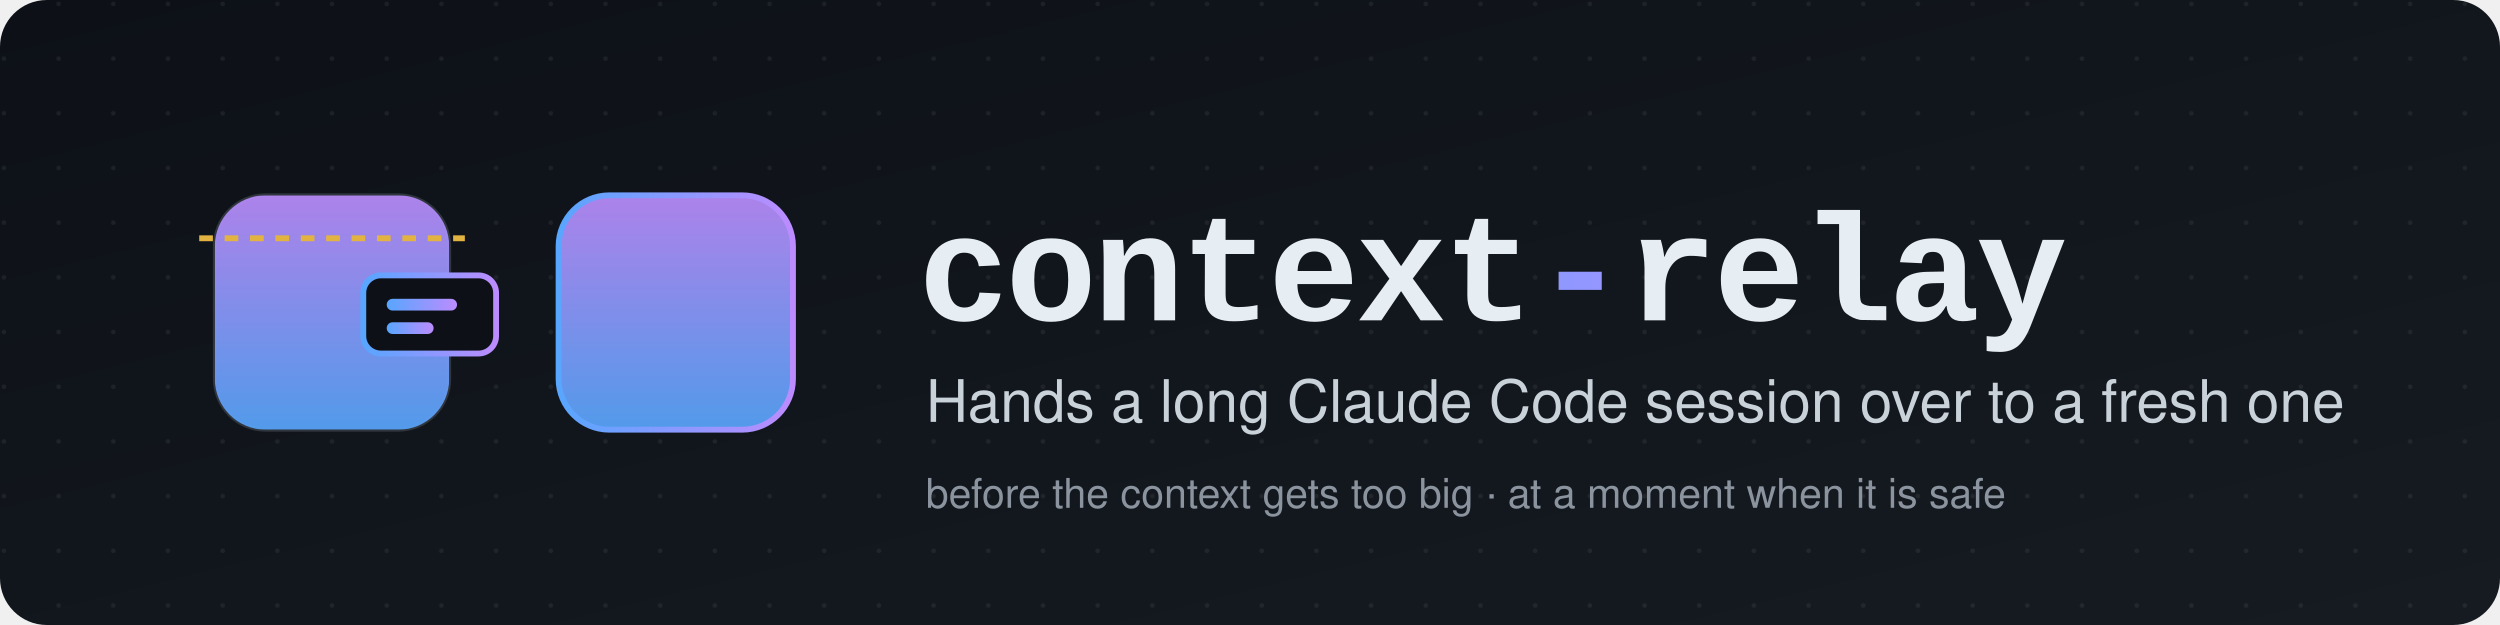
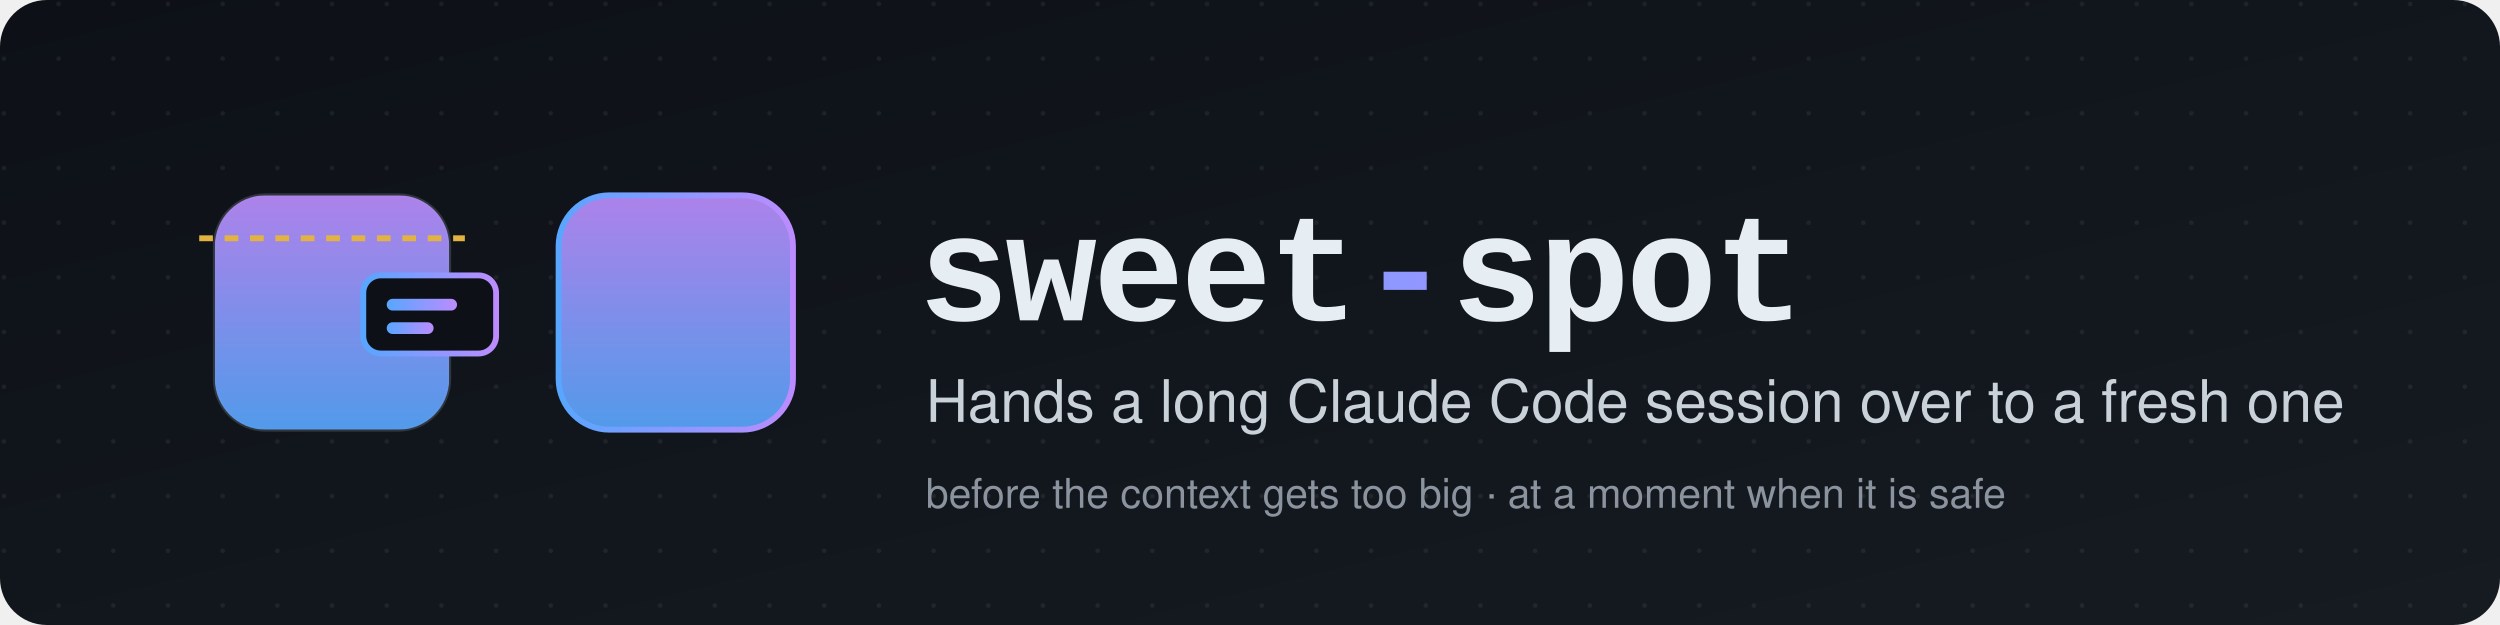
- <svg xmlns="http://www.w3.org/2000/svg" width="1280" height="320" viewBox="0 0 1280 320" role="img" aria-label="context-relay: hands a long Claude Code session over to a fresh one">
+ <svg xmlns="http://www.w3.org/2000/svg" width="1280" height="320" viewBox="0 0 1280 320" role="img" aria-label="sweet-spot: hands a long Claude Code session over to a fresh one">
  <defs>
    <linearGradient id="bg" x1="0" y1="0" x2="1" y2="1">
      <stop offset="0" stop-color="#0d1117" />
      <stop offset="1" stop-color="#161b22" />
    </linearGradient>
    <linearGradient id="accent" x1="0" y1="0" x2="1" y2="0">
      <stop offset="0" stop-color="#58a6ff" />
      <stop offset="1" stop-color="#bc8cff" />
    </linearGradient>
    <linearGradient id="fill" x1="0" y1="1" x2="0" y2="0">
      <stop offset="0" stop-color="#58a6ff" />
      <stop offset="1" stop-color="#bc8cff" />
    </linearGradient>
    <pattern id="dots" width="28" height="28" patternUnits="userSpaceOnUse">
      <circle cx="2" cy="2" r="1.2" fill="#ffffff" opacity="0.06" />
    </pattern>
    <clipPath id="g1">
      <rect x="0" y="0" width="120" height="120" rx="26" />
    </clipPath>
    <style>
      .mono { font-family: ui-monospace, SFMono-Regular, Menlo, Consolas, "Liberation Mono", monospace; }
      .sans { font-family: -apple-system, BlinkMacSystemFont, "Segoe UI", Helvetica, Arial, sans-serif; }
      .card { animation: card 5s ease-in-out infinite; }
      @keyframes card { 0%, 15% { transform: translate(0,0); opacity: 0; } 25% { transform: translate(0,0); opacity: 1; } 60%, 80% { transform: translate(104px,0); opacity: 1; } 90% { transform: translate(104px,0); opacity: 0; } 100% { transform: translate(0,0); opacity: 0; } }
      .old { animation: old 5s ease-in-out infinite; transform-box: fill-box; transform-origin: bottom; }
      @keyframes old { 0%, 55% { transform: scaleY(1); } 85%, 100% { transform: scaleY(0.12); } }
      .new { animation: nw 5s ease-in-out infinite; transform-box: fill-box; transform-origin: bottom; }
      @keyframes nw { 0%, 55% { transform: scaleY(0.12); } 85%, 100% { transform: scaleY(0.85); } }
    </style>
  </defs>
  <rect width="1280" height="320" rx="24" fill="url(#bg)" />
  <rect width="1280" height="320" rx="24" fill="url(#dots)" />
  <g transform="translate(110 75.0) scale(1.0)">
    <g transform="translate(0 25)">
      <rect width="120" height="120" rx="26" fill="#21262d" stroke="#30363d" stroke-width="2" />
      <g clip-path="url(#g1)">
        <rect class="old" x="0" y="0" width="120" height="120" fill="url(#fill)" opacity="0.9" />
      </g>
      <line x1="-8" y1="22" x2="128" y2="22" stroke="#e3b341" stroke-width="3" stroke-dasharray="7 6" />
    </g>
    <g transform="translate(176 25)">
      <rect width="120" height="120" rx="26" fill="#21262d" stroke="#30363d" stroke-width="2" />
      <g clip-path="url(#g1)">
        <rect class="new" x="0" y="0" width="120" height="120" fill="url(#fill)" opacity="0.9" />
      </g>
      <rect width="120" height="120" rx="26" fill="none" stroke="url(#accent)" stroke-width="3" />
    </g>
    <g class="card">
      <rect x="76" y="66" width="68" height="40" rx="9" fill="#0d1117" stroke="url(#accent)" stroke-width="3" />
      <rect x="88" y="78" width="36" height="6" rx="3" fill="url(#accent)" />
      <rect x="88" y="90" width="24" height="6" rx="3" fill="url(#accent)" />
    </g>
  </g>
-   <text x="470" y="164.0" class="mono" font-size="78" font-weight="700" fill="#e6edf3" letter-spacing="-2">context<tspan fill="url(#accent)">-</tspan>relay</text>
+   <text x="470" y="164.0" class="mono" font-size="78" font-weight="700" fill="#e6edf3" letter-spacing="-2">sweet<tspan fill="url(#accent)">-</tspan>spot</text>
  <text x="474" y="216.0" class="sans" font-size="30" fill="#c9d1d9">Hands a long Claude Code session over to a fresh one</text>
  <text x="474" y="260.0" class="sans" font-size="21" fill="#8b949e">before the context gets too big · at a moment when it is safe</text>
</svg>
